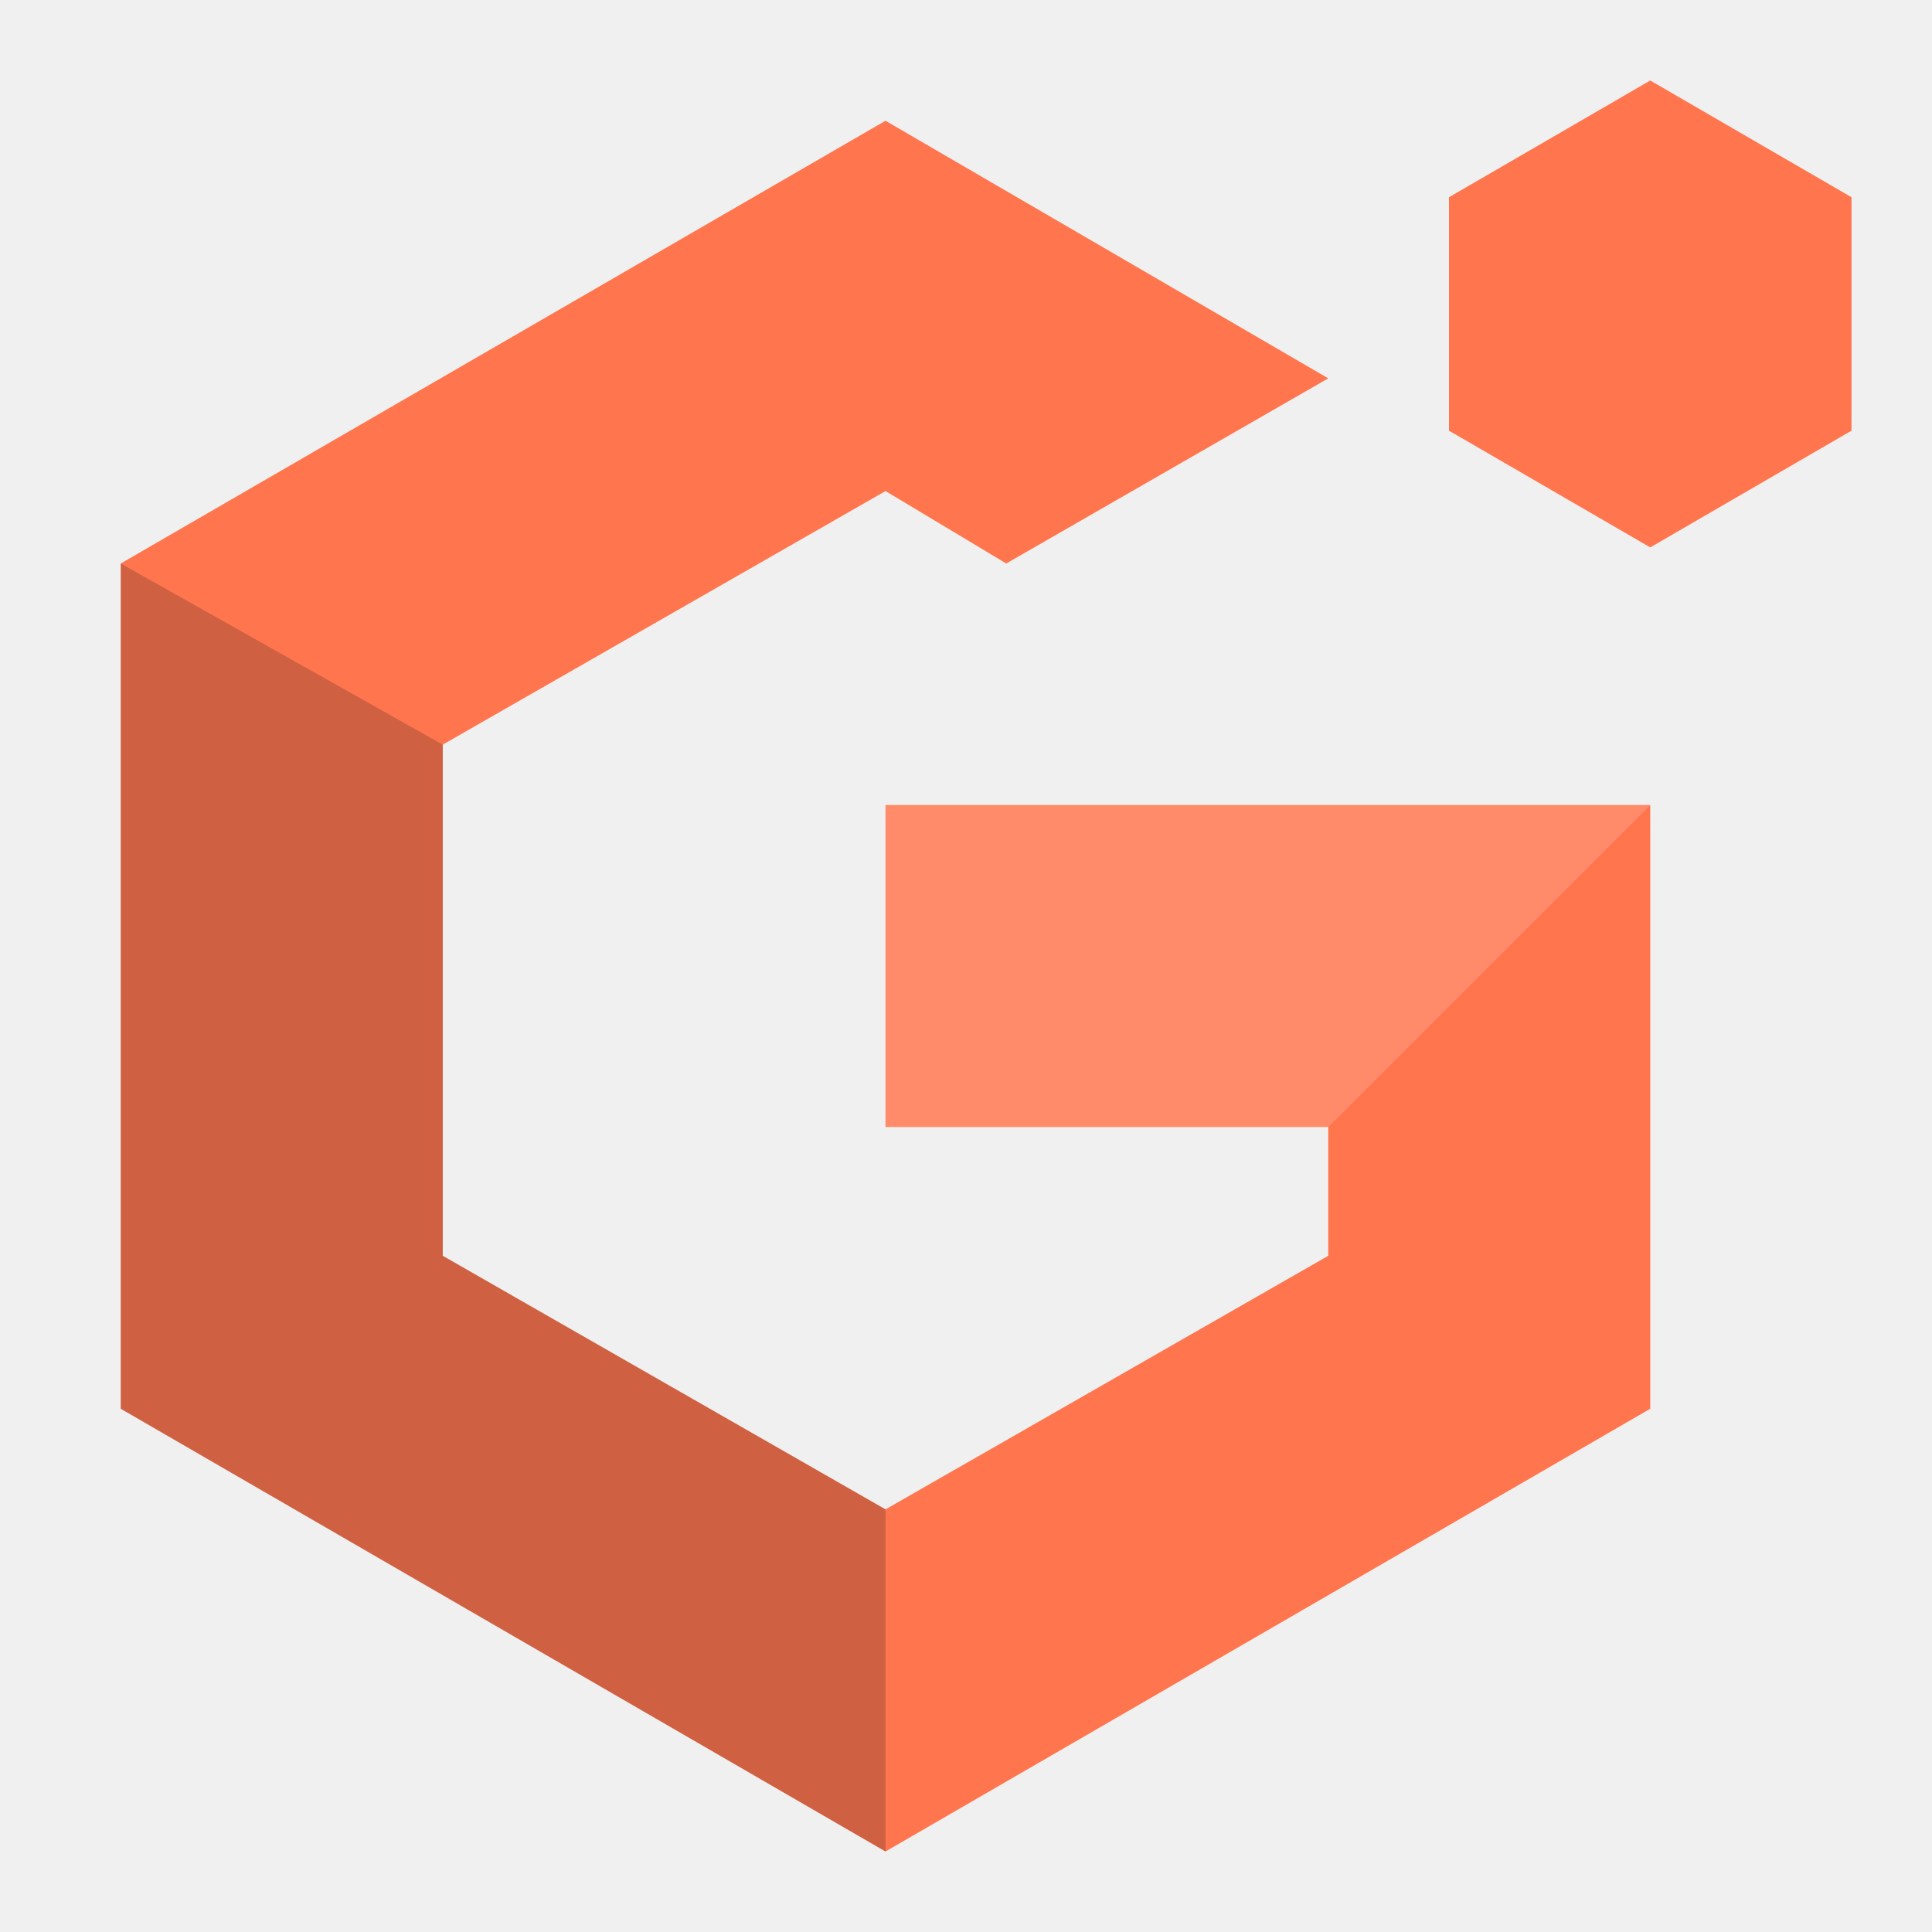
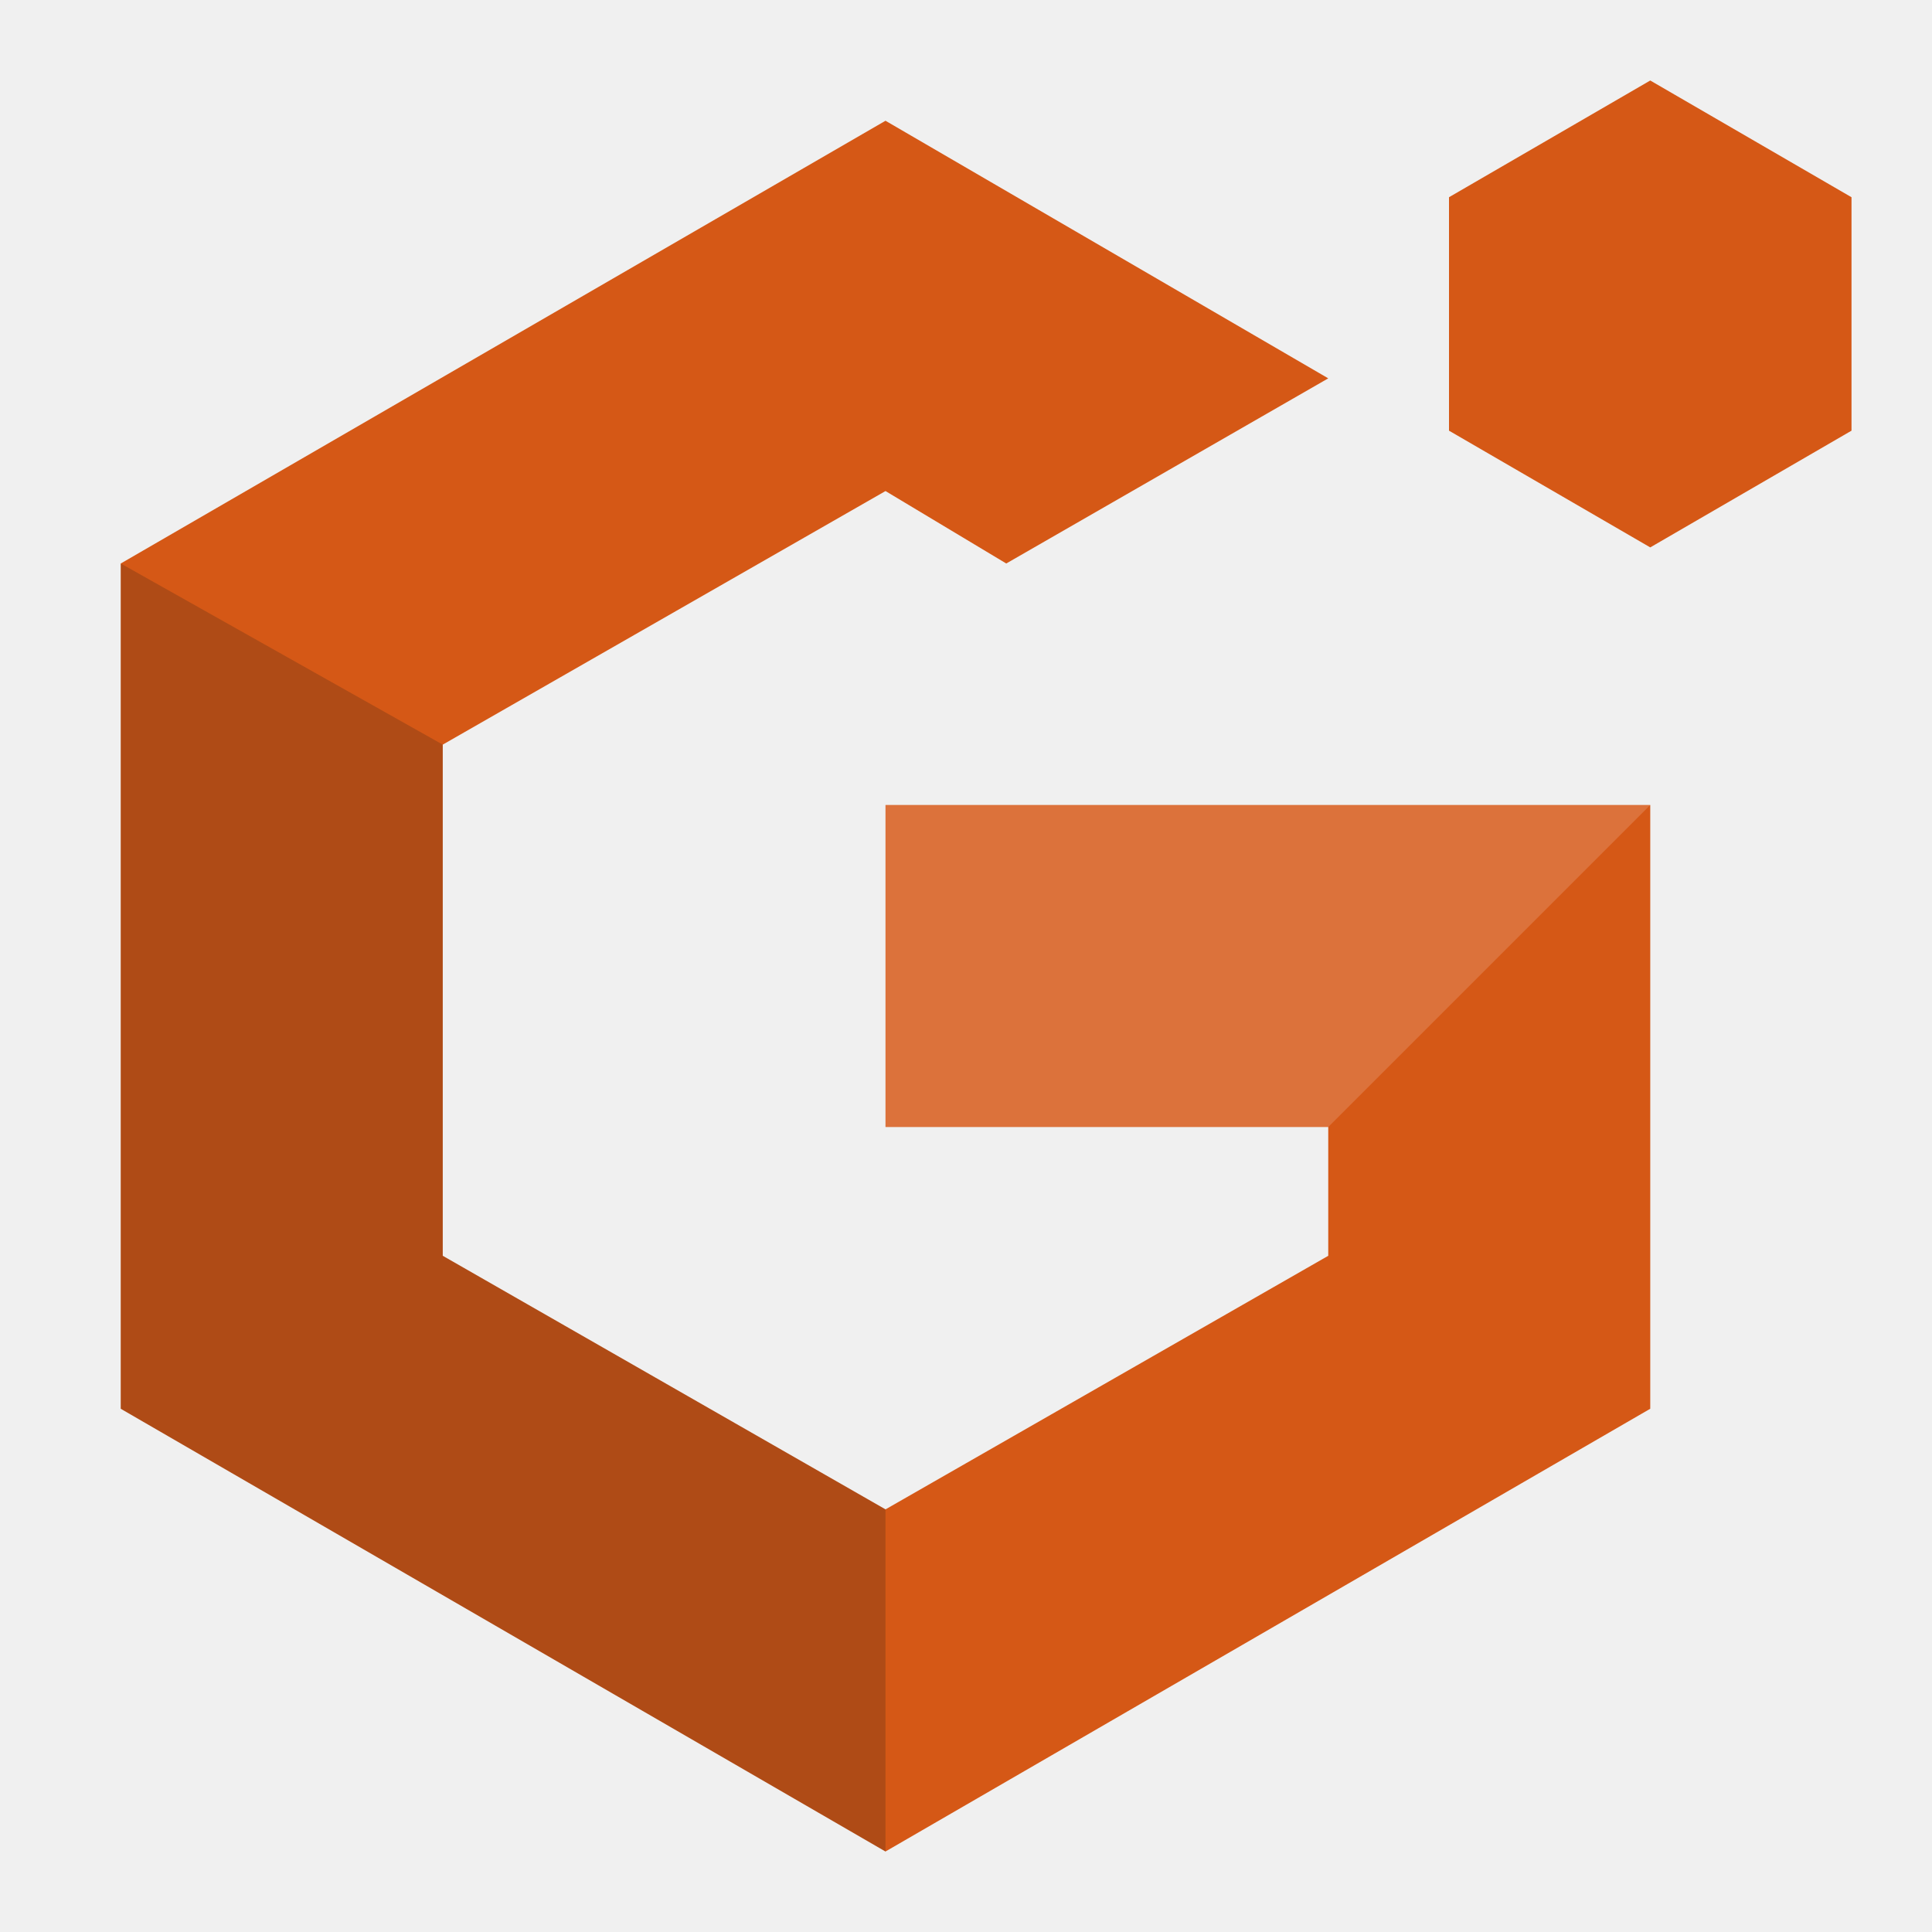
- <svg xmlns="http://www.w3.org/2000/svg" viewBox="0 0 48 48" fill="none" color="#ff754e">
+ <svg xmlns="http://www.w3.org/2000/svg" viewBox="0 0 48 48" fill="none" color="#d55816">
  <g fill="currentColor">
    <path d="M22 3 33 9.4 25 14 22 12.2 11 18.5v12.7l11 6.3 11-6.3V28H22v-8h19v15L22 46 3 35V14Z" />
-     <path d="m3 14 8 4.5v12.7L22 37.5V46L3 35Z" fill="#111214" fill-opacity=".2" />
+     <path d="m3 14 8 4.5v12.7L22 37.5V46L3 35Z" fill="#1d1917" fill-opacity=".2" />
    <path d="m33 28 8-8H22v8Z" fill="#fff" fill-opacity=".16" />
    <path d="m41 2 5 2.9v5.8L41 13.6l-5-2.9V4.9Z" />
  </g>
</svg>
